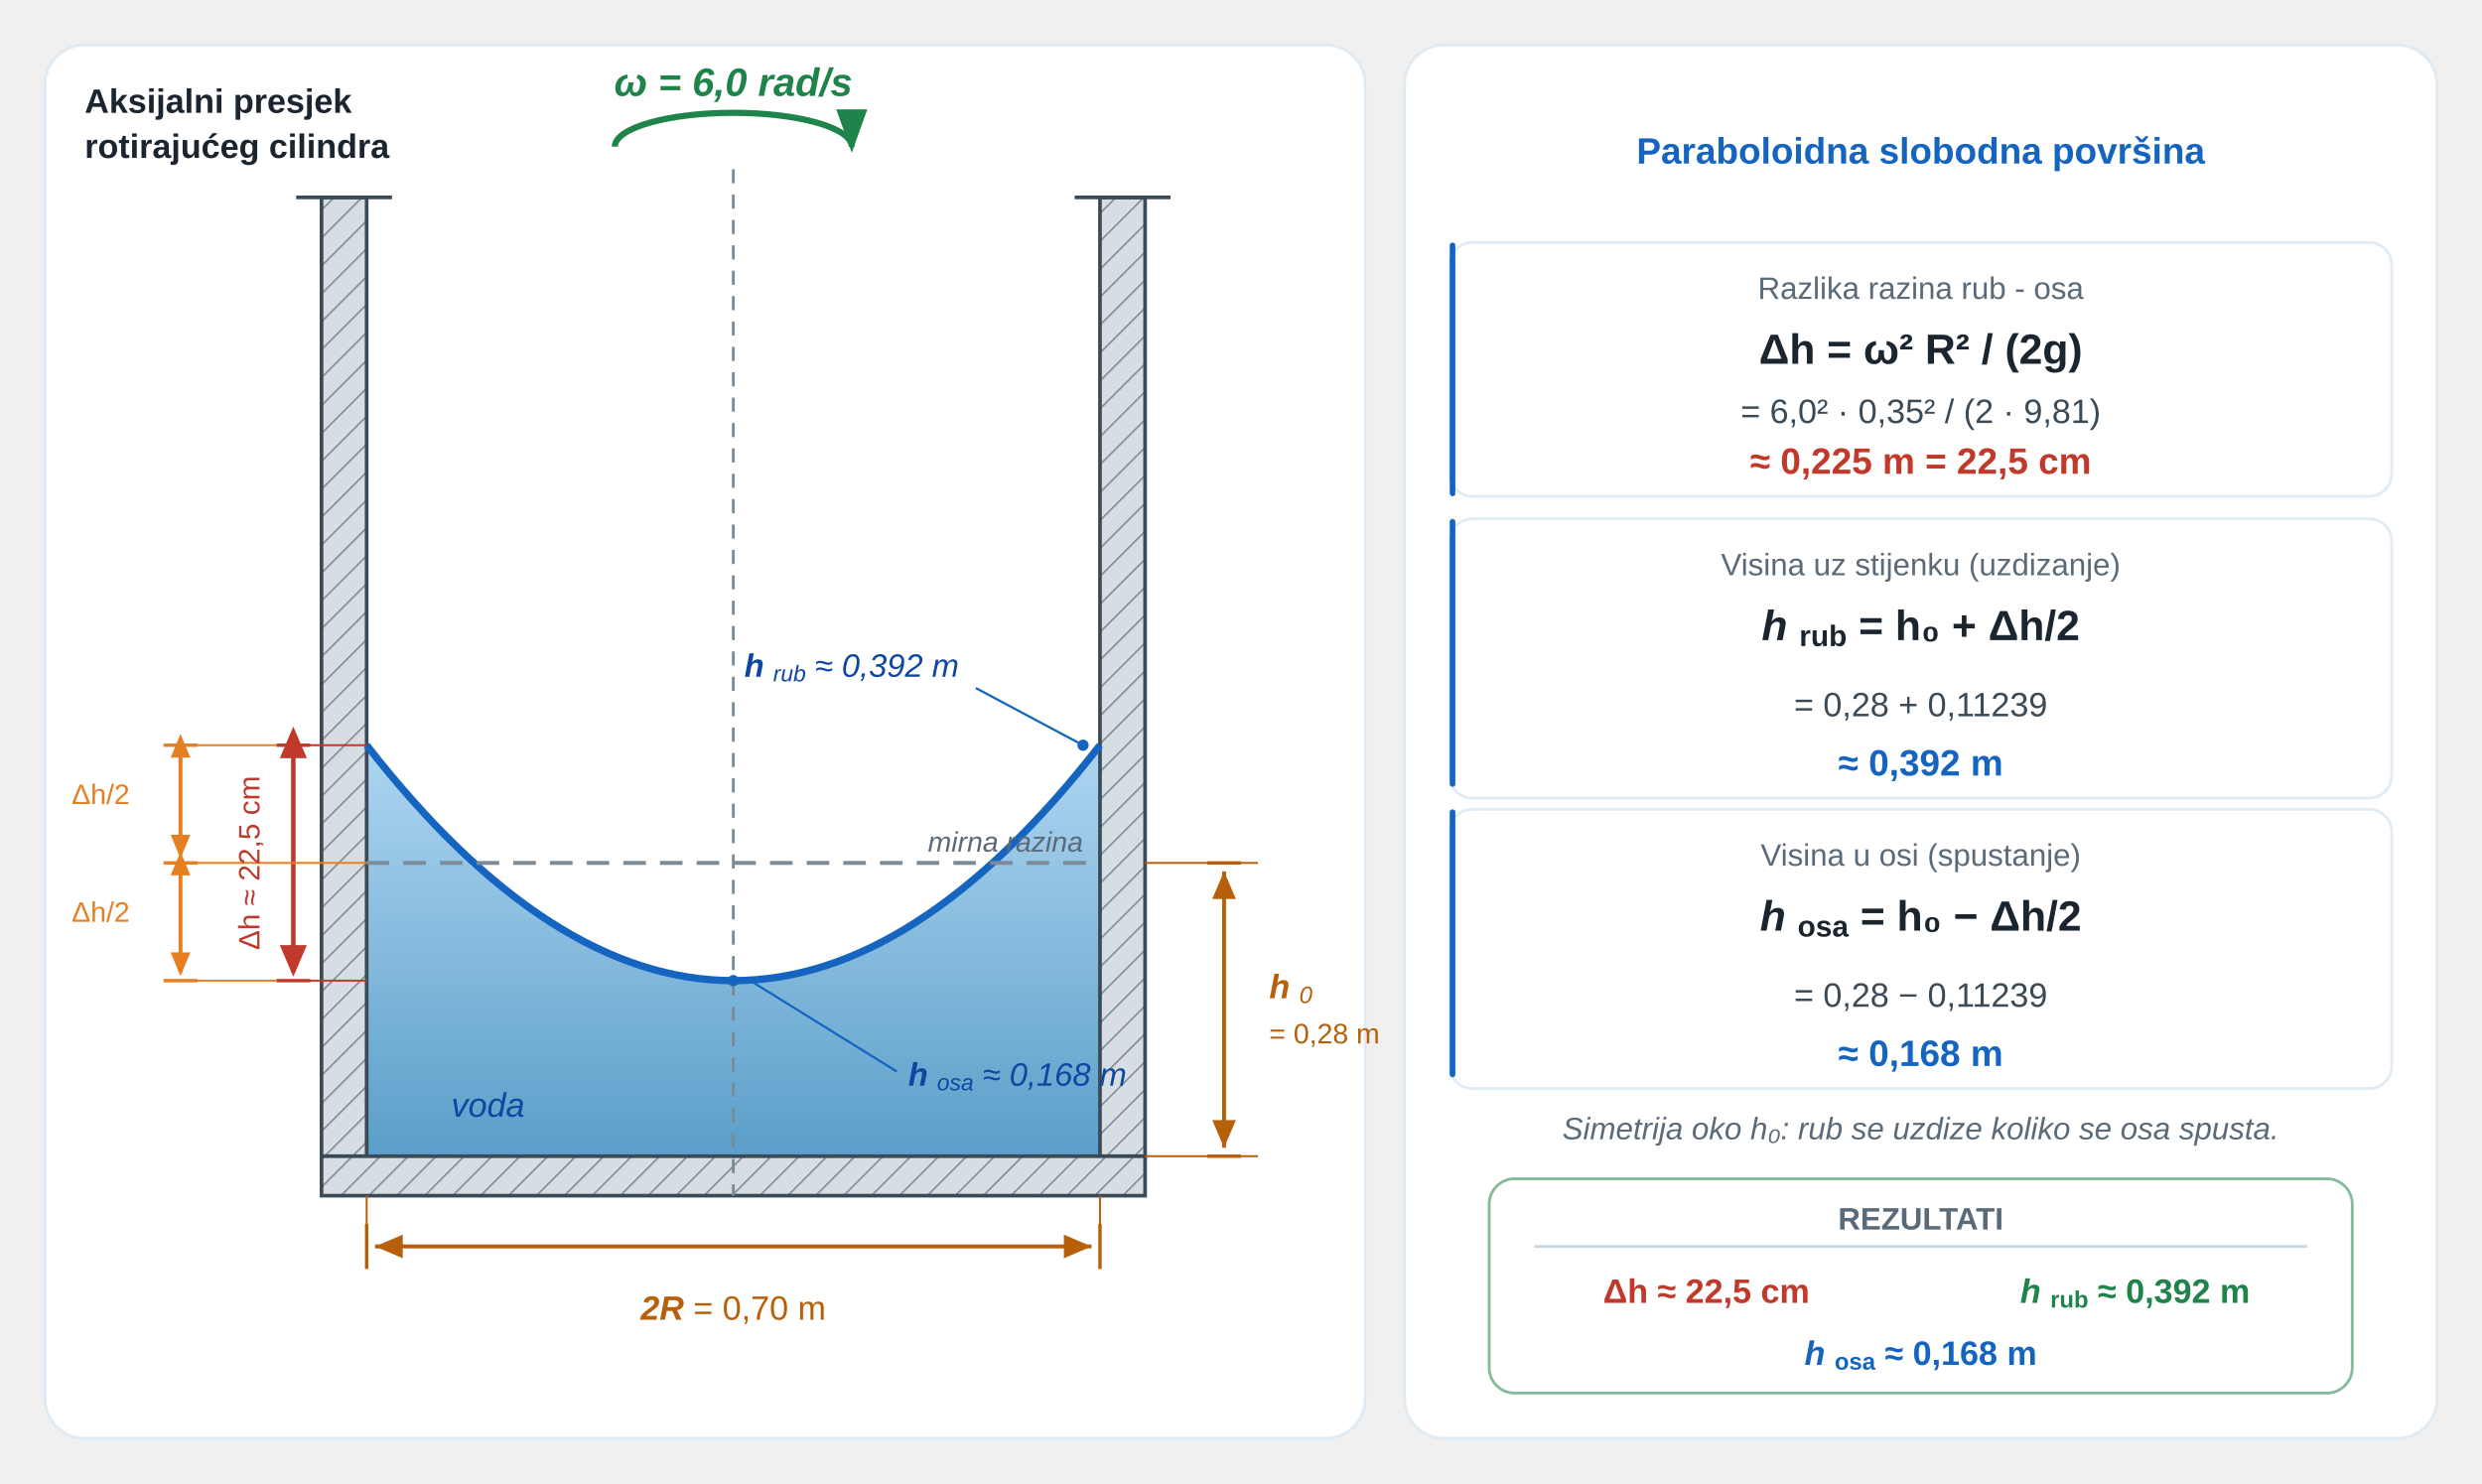
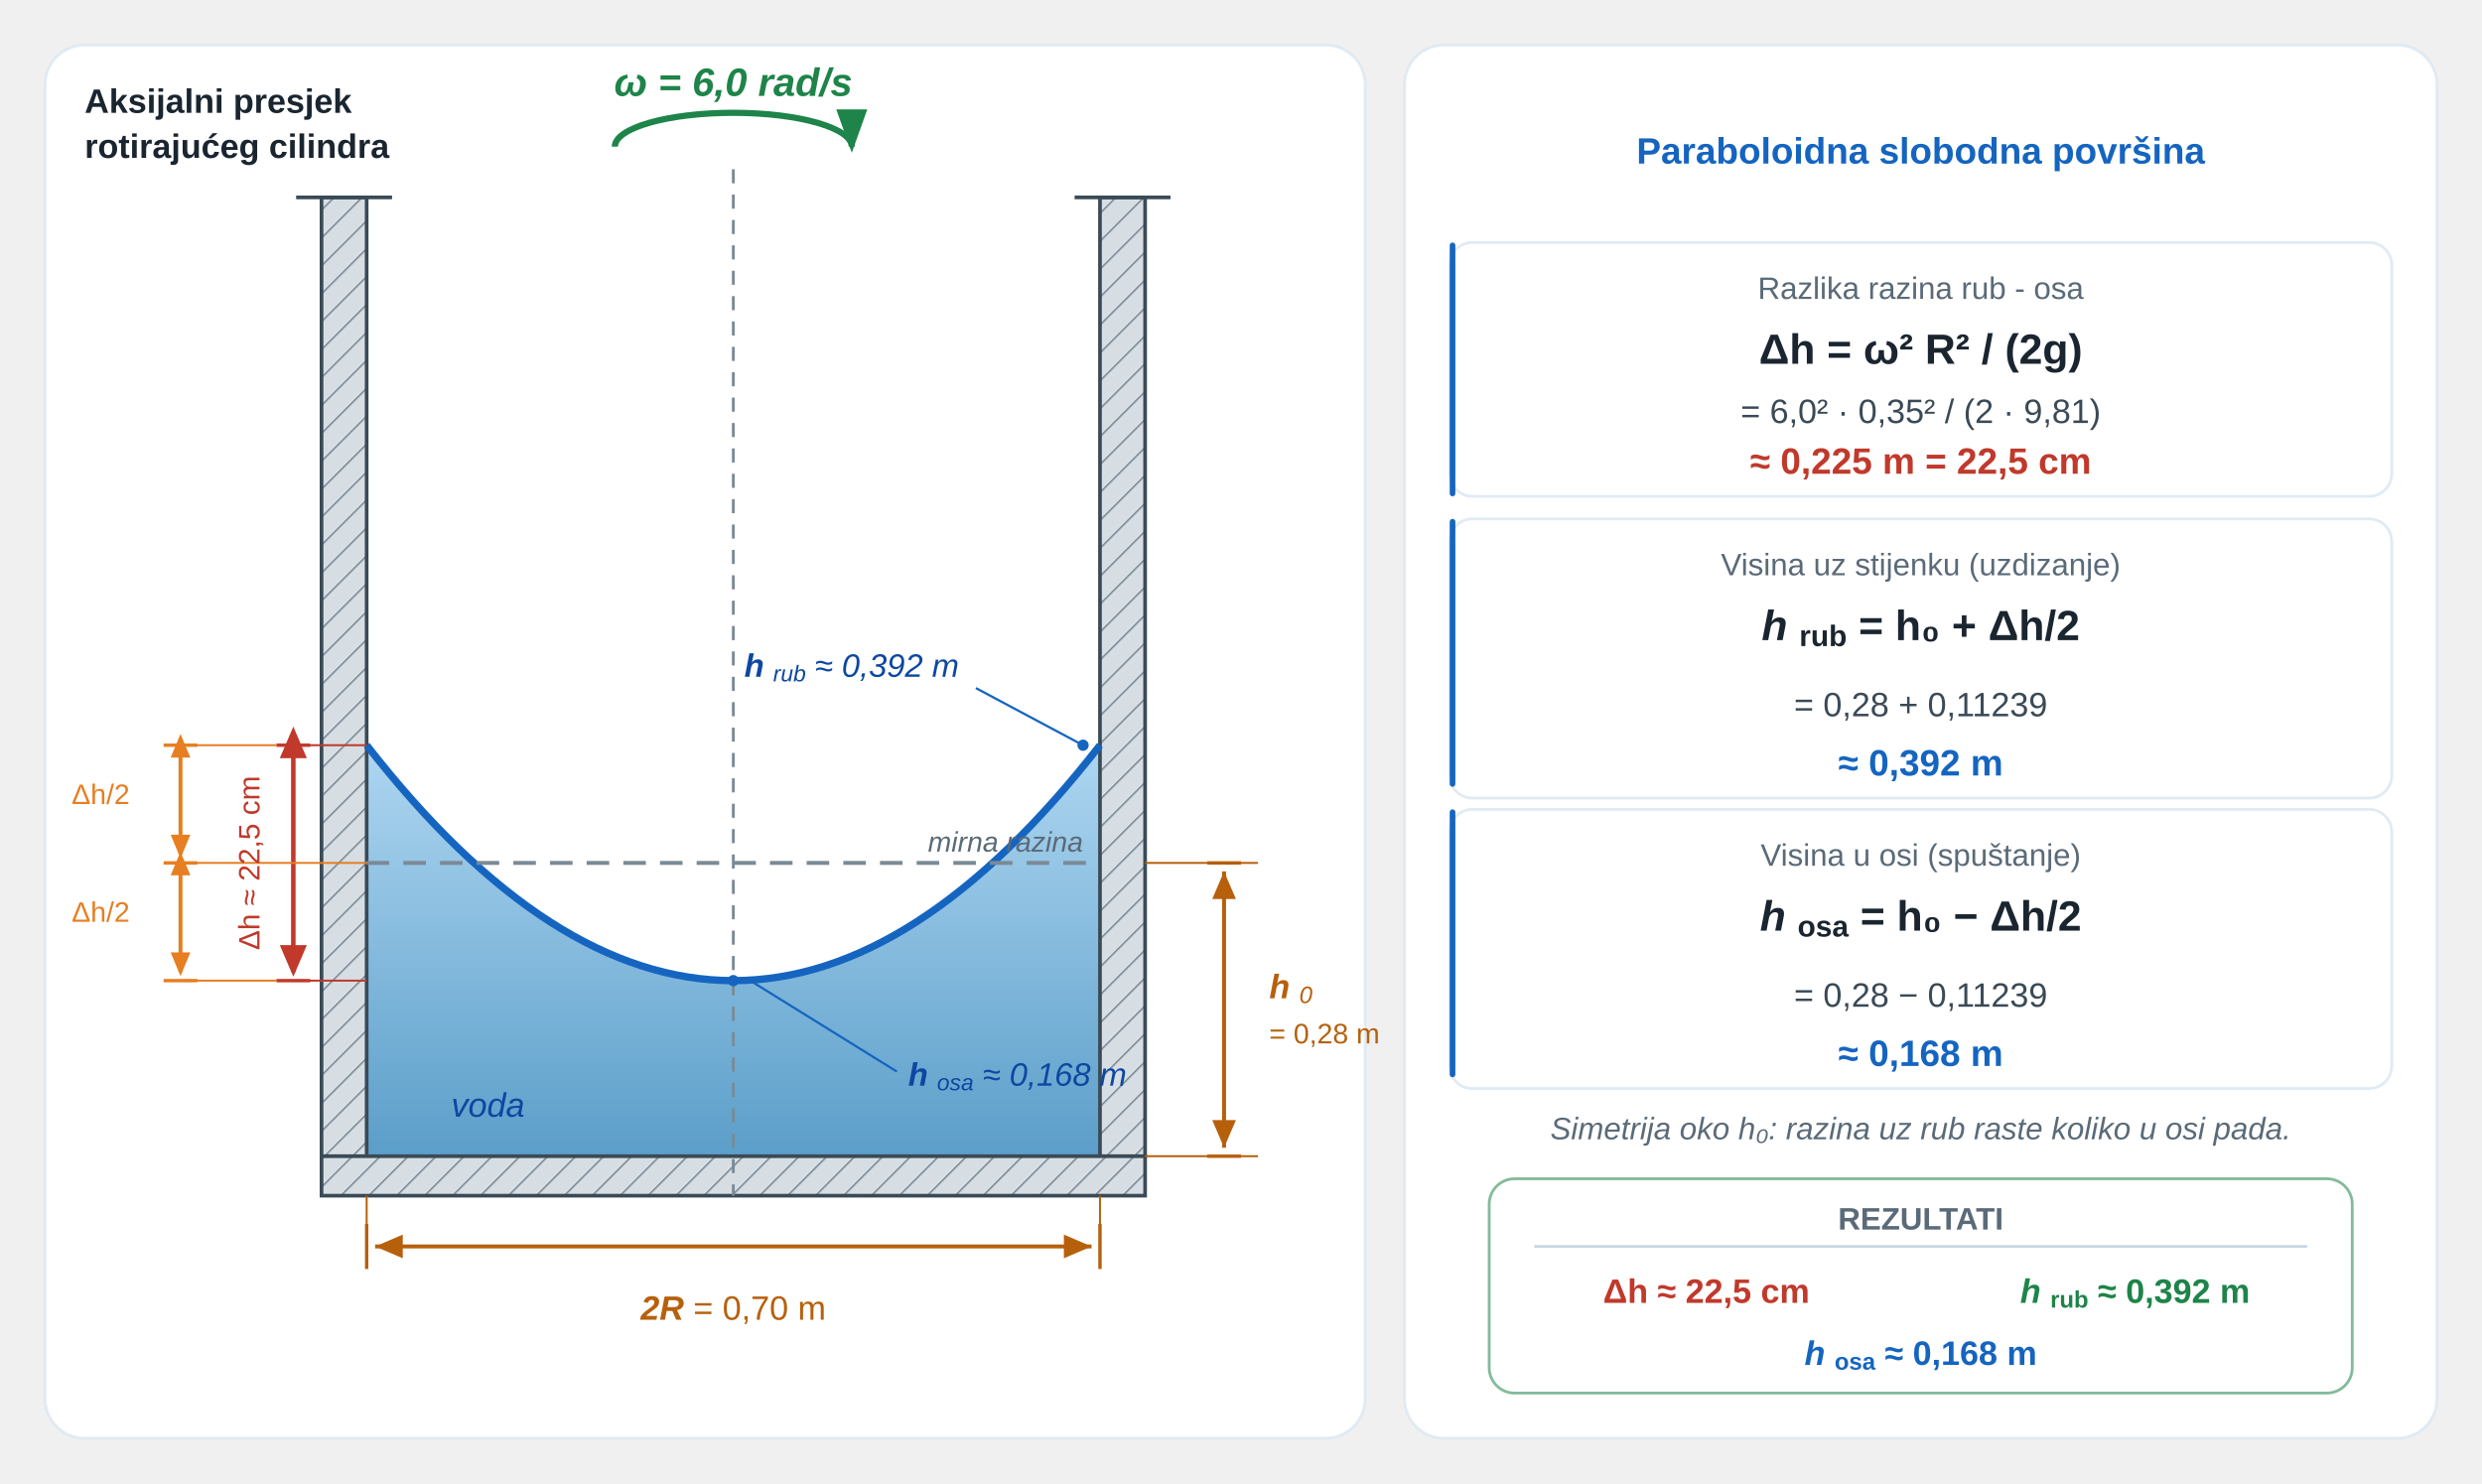
<svg xmlns="http://www.w3.org/2000/svg" viewBox="0 0 880 526" role="img" aria-labelledby="u04frc_title u04frc_desc" preserveAspectRatio="xMidYMid meet" style="display:block;width:100%;max-width:860px;height:auto;">
  <defs>
    <linearGradient id="u04frc_voda" x1="0" y1="0" x2="0" y2="1">
      <stop offset="0%" stop-color="#aed6f1" />
      <stop offset="100%" stop-color="#5b9ec9" />
    </linearGradient>
    <pattern id="u04frc_hatch" width="7" height="7" patternUnits="userSpaceOnUse" patternTransform="rotate(45)">
      <rect width="7" height="7" fill="#d7dee3" />
      <line x1="0" y1="0" x2="0" y2="7" stroke="#7a8a96" stroke-width="1.1" />
    </pattern>
    <marker id="u04frc_dim" markerWidth="7" markerHeight="6" refX="7" refY="3" orient="auto">
      <path d="M0,0 L0,6 L7,3 z" fill="#b7600c" />
    </marker>
    <marker id="u04frc_dimL" markerWidth="7" markerHeight="6" refX="7" refY="3" orient="auto-start-reverse">
      <path d="M0,0 L0,6 L7,3 z" fill="#b7600c" />
    </marker>
    <marker id="u04frc_dh" markerWidth="7" markerHeight="6" refX="6" refY="3" orient="auto">
      <path d="M0,0 L0,6 L7,3 z" fill="#c0392b" />
    </marker>
    <marker id="u04frc_dhL" markerWidth="7" markerHeight="6" refX="1" refY="3" orient="auto-start-reverse">
      <path d="M0,0 L0,6 L7,3 z" fill="#c0392b" />
    </marker>
    <marker id="u04frc_dho" markerWidth="6" markerHeight="5" refX="5" refY="2.5" orient="auto">
      <path d="M0,0 L0,5 L6,2.5 z" fill="#e67e22" />
    </marker>
    <marker id="u04frc_dhoL" markerWidth="6" markerHeight="5" refX="1" refY="2.5" orient="auto-start-reverse">
      <path d="M0,0 L0,5 L6,2.5 z" fill="#e67e22" />
    </marker>
    <marker id="u04frc_om" markerWidth="7" markerHeight="5" refX="6" refY="2.5" orient="auto">
      <path d="M0,0 L0,5 L7,2.5 z" fill="#1e8449" />
    </marker>
    <marker id="u04rot_dim" markerWidth="6" markerHeight="5" refX="6" refY="2.5" orient="auto">
      <path d="M0 0 L0 5 L6 2.5 Z" fill="#b7600c" stroke="none" stroke-width="1.2" />
    </marker>
    <marker id="u04rot_dimL" markerWidth="6" markerHeight="5" refX="6" refY="2.5" orient="auto-start-reverse">
      <path d="M0 0 L0 5 L6 2.5 Z" fill="#b7600c" stroke="none" stroke-width="1.2" />
    </marker>
  </defs>
  <rect x="16" y="16" width="468" height="494.0" rx="14" fill="white" stroke="#d4e3f0" stroke-width="1" stroke-opacity="0.65" />
  <rect x="498" y="16" width="366" height="494.0" rx="14" fill="white" stroke="#d4e3f0" stroke-width="1" stroke-opacity="0.65" />
  <path d="M130 264.257 Q260.0 431.229 390 264.257 L390 410 H130 Z" fill="url(#u04frc_voda)" />
  <rect x="114" y="70" width="16" height="340" fill="url(#u04frc_hatch)" stroke="#3a4a56" stroke-width="1.3" />
  <rect x="390" y="70" width="16" height="340" fill="url(#u04frc_hatch)" stroke="#3a4a56" stroke-width="1.3" />
  <rect x="114" y="410" width="292" height="14" fill="url(#u04frc_hatch)" stroke="#3a4a56" stroke-width="1.3" />
  <path d="M130 264.257 Q260.0 431.229 390 264.257" fill="none" stroke="#1565c0" stroke-width="2.6" />
  <line x1="105" y1="70" x2="139" y2="70" stroke="#3a4a56" stroke-width="1.3" />
  <line x1="381" y1="70" x2="415" y2="70" stroke="#3a4a56" stroke-width="1.3" />
  <line x1="130" y1="306" x2="390" y2="306" stroke="#7a8a96" stroke-width="1.4" stroke-dasharray="8,5" />
  <line x1="260" y1="60" x2="260" y2="424" stroke="#7a8a96" stroke-width="1" stroke-dasharray="5,4" />
  <path d="M 218,52 A 42,12 0 0 1 302,52" fill="none" stroke="#1e8449" stroke-width="2.2" marker-end="url(#u04frc_om)" />
  <line x1="130" y1="264.257" x2="104" y2="264.257" stroke="#c0392b" stroke-width="0.7" />
  <line x1="130" y1="347.743" x2="104" y2="347.743" stroke="#c0392b" stroke-width="0.7" />
  <line x1="110" y1="264.257" x2="98" y2="264.257" stroke="#c0392b" stroke-width="1.2" />
  <line x1="110" y1="347.743" x2="98" y2="347.743" stroke="#c0392b" stroke-width="1.2" />
  <line x1="104" y1="267.257" x2="104" y2="344.743" stroke="#c0392b" stroke-width="1.6" marker-start="url(#u04frc_dhL)" marker-end="url(#u04frc_dh)" />
  <line x1="98" y1="264.257" x2="64" y2="264.257" stroke="#e67e22" stroke-width="0.7" />
  <line x1="130" y1="306" x2="64" y2="306" stroke="#e67e22" stroke-width="0.7" />
  <line x1="98" y1="347.743" x2="64" y2="347.743" stroke="#e67e22" stroke-width="0.7" />
  <line x1="70" y1="264.257" x2="58" y2="264.257" stroke="#e67e22" stroke-width="1.2" />
  <line x1="70" y1="306" x2="58" y2="306" stroke="#e67e22" stroke-width="1.2" />
  <line x1="70" y1="347.743" x2="58" y2="347.743" stroke="#e67e22" stroke-width="1.2" />
  <line x1="64" y1="267.257" x2="64" y2="303" stroke="#e67e22" stroke-width="1.4" marker-start="url(#u04frc_dhoL)" marker-end="url(#u04frc_dho)" />
  <line x1="64" y1="309" x2="64" y2="344.743" stroke="#e67e22" stroke-width="1.4" marker-start="url(#u04frc_dhoL)" marker-end="url(#u04frc_dho)" />
  <line x1="384" y1="264.257" x2="346" y2="244" stroke="#1565c0" stroke-width="0.8" />
  <circle cx="384" cy="264.257" r="2" fill="#1565c0" />
  <line x1="266" y1="347.743" x2="318" y2="380" stroke="#1565c0" stroke-width="0.8" />
  <circle cx="260" cy="347.743" r="2" fill="#1565c0" />
  <rect x="514" y="36" width="334" height="34" rx="8" fill="white" stroke="none" />
  <rect x="514" y="52" width="334" height="18" fill="white" stroke="none" />
  <rect x="514" y="86" width="334" height="90" rx="8" fill="white" stroke="#cfe0ee" stroke-width="1" stroke-opacity="0.65" />
  <rect x="514" y="86" width="2" height="90" rx="1" fill="#1565c0" />
  <rect x="514" y="184" width="334" height="99" rx="8" fill="white" stroke="#cfe0ee" stroke-width="1" stroke-opacity="0.65" />
  <rect x="514" y="184" width="2" height="95.0" rx="1" fill="#1565c0" />
  <rect x="514" y="274" width="334" height="99" rx="8" fill="white" stroke="#cfe0ee" stroke-width="1" stroke-opacity="0.65" transform="translate(0 13)" />
  <rect x="514" y="274" width="2" height="95.0" rx="1" fill="#1565c0" transform="translate(0 13)" />
  <rect x="528" y="392" width="306" height="76" rx="9" fill="white" stroke="#1e8449" stroke-width="1" stroke-opacity="0.55" transform="translate(0 26)" />
  <line x1="544" y1="416" x2="818" y2="416" stroke="#c8d6e4" stroke-width="1" transform="translate(0 26)" />
  <line x1="406" y1="306" x2="446" y2="306" stroke="#b7600c" stroke-width="0.7" />
  <line x1="406" y1="410" x2="446" y2="410" stroke="#b7600c" stroke-width="0.7" />
  <line x1="440" y1="306" x2="428" y2="306" stroke="#b7600c" stroke-width="1.2" />
  <line x1="440" y1="410" x2="428" y2="410" stroke="#b7600c" stroke-width="1.2" />
  <line x1="434" y1="309" x2="434" y2="407" stroke="#b7600c" stroke-width="1.4" marker-start="url(#u04frc_dimL)" marker-end="url(#u04frc_dim)" />
  <line x1="130" y1="424" x2="130" y2="446" stroke="#b7600c" stroke-width="0.7" />
  <line x1="390" y1="424" x2="390" y2="446" stroke="#b7600c" stroke-width="0.7" />
  <line x1="130" y1="450" x2="130" y2="434" stroke="#b7600c" stroke-width="1.2" />
  <line x1="390" y1="450" x2="390" y2="434" stroke="#b7600c" stroke-width="1.2" />
  <line x1="133" y1="442" x2="387" y2="442" stroke="#b7600c" stroke-width="1.4" marker-start="url(#u04frc_dimL)" marker-end="url(#u04frc_dim)" />
  <text x="30" y="40" font-family="'Segoe UI',Arial,sans-serif" font-size="12" font-weight="700" fill="#1a2530">Aksijalni presjek</text>
  <text x="30" y="56" font-family="'Segoe UI',Arial,sans-serif" font-size="12" font-weight="700" fill="#1a2530">rotirajućeg cilindra</text>
  <text x="260" y="34" font-family="'Segoe UI',Arial,sans-serif" font-size="14" font-style="italic" font-weight="700" text-anchor="middle" fill="#1e8449">ω = 6,0 rad/s</text>
  <text x="340" y="240" font-family="'Segoe UI',Arial,sans-serif" font-size="11.5" text-anchor="end" font-style="italic" fill="#0d47a1">
    <tspan font-weight="700">h</tspan>
    <tspan baseline-shift="sub" font-size="0.7em">rub</tspan> ≈ 0,392 m</text>
  <text x="322" y="385" font-family="'Segoe UI',Arial,sans-serif" font-size="11.5" font-style="italic" fill="#0d47a1">
    <tspan font-weight="700">h</tspan>
    <tspan baseline-shift="sub" font-size="0.7em">osa</tspan> ≈ 0,168 m</text>
  <text x="384" y="302" font-family="'Segoe UI',Arial,sans-serif" font-size="10" text-anchor="end" fill="#5a6a78" font-style="italic">mirna razina</text>
  <text x="160" y="396" font-family="'Segoe UI',Arial,sans-serif" font-size="12" font-style="italic" fill="#0d47a1">voda</text>
  <text x="681" y="58" font-family="'Segoe UI',Arial,sans-serif" font-size="13" font-weight="700" text-anchor="middle" fill="#1565c0">Paraboloidna slobodna površina</text>
  <text x="681" y="106" font-family="'Segoe UI',Arial,sans-serif" font-size="11" text-anchor="middle" fill="#5a6a78">Razlika razina rub - osa</text>
  <text x="681" y="129" font-family="'Segoe UI',Arial,sans-serif" font-size="15" font-weight="700" text-anchor="middle" fill="#1a2530">Δh = ω² R² / (2g)</text>
  <text x="681" y="150" font-family="'Segoe UI',Arial,sans-serif" font-size="12" text-anchor="middle" fill="#3a4a56">= 6,0² · 0,35² / (2 · 9,81)</text>
  <text x="681" y="168" font-family="'Segoe UI',Arial,sans-serif" font-size="13" font-weight="700" text-anchor="middle" fill="#c0392b">≈ 0,225 m = 22,5 cm</text>
  <text x="681" y="204" font-family="'Segoe UI',Arial,sans-serif" font-size="11" text-anchor="middle" fill="#5a6a78">Visina uz stijenku (uzdizanje)</text>
  <text x="681" y="227" font-family="'Segoe UI',Arial,sans-serif" font-size="15" font-weight="700" text-anchor="middle" fill="#1a2530">
    <tspan font-style="italic">h</tspan>
    <tspan baseline-shift="sub" font-size="0.7em">rub</tspan> = h₀ + Δh/2</text>
  <text x="681" y="246" font-family="'Segoe UI',Arial,sans-serif" font-size="12" text-anchor="middle" fill="#3a4a56" transform="translate(0 8)">= 0,28 + 0,11239</text>
  <text x="681" y="262" font-family="'Segoe UI',Arial,sans-serif" font-size="13" font-weight="700" text-anchor="middle" fill="#1565c0" transform="translate(0 13)">≈ 0,392 m</text>
-   <text x="681" y="294" font-family="'Segoe UI',Arial,sans-serif" font-size="11" text-anchor="middle" fill="#5a6a78" transform="translate(0 13)">Visina u osi (spustanje)</text>
+   <text x="681" y="294" font-family="'Segoe UI',Arial,sans-serif" font-size="11" text-anchor="middle" fill="#5a6a78" transform="translate(0 13)">Visina u osi (spuštanje)</text>
  <text x="681" y="317" font-family="'Segoe UI',Arial,sans-serif" font-size="15" font-weight="700" text-anchor="middle" fill="#1a2530" transform="translate(0 13)">
    <tspan font-style="italic">h</tspan>
    <tspan baseline-shift="sub" font-size="0.7em">osa</tspan> = h₀ − Δh/2</text>
  <text x="681" y="336" font-family="'Segoe UI',Arial,sans-serif" font-size="12" text-anchor="middle" fill="#3a4a56" transform="translate(0 13) translate(0 8)">= 0,28 − 0,11239</text>
  <text x="681" y="352" font-family="'Segoe UI',Arial,sans-serif" font-size="13" font-weight="700" text-anchor="middle" fill="#1565c0" transform="translate(0 26)">≈ 0,168 m</text>
-   <text x="681" y="378" font-family="'Segoe UI',Arial,sans-serif" font-size="11" font-style="italic" text-anchor="middle" fill="#5a6a78" transform="translate(0 26)">Simetrija oko h₀: rub se uzdize koliko se osa spusta.</text>
+   <text x="681" y="378" font-family="'Segoe UI',Arial,sans-serif" font-size="11" font-style="italic" text-anchor="middle" fill="#5a6a78" transform="translate(0 26)">Simetrija oko h₀: razina uz rub raste koliko u osi pada.</text>
  <text x="681" y="410" font-family="'Segoe UI',Arial,sans-serif" font-size="11" font-weight="700" text-anchor="middle" fill="#5a6a78" transform="translate(0 26)">REZULTATI</text>
  <text x="605" y="436" font-family="'Segoe UI',Arial,sans-serif" font-size="12" font-weight="700" text-anchor="middle" fill="#c0392b" transform="translate(0 26)">Δh ≈ 22,5 cm</text>
  <text x="757" y="436" font-family="'Segoe UI',Arial,sans-serif" font-size="12" font-weight="700" text-anchor="middle" fill="#1e8449" transform="translate(0 26)">
    <tspan font-style="italic">h</tspan>
    <tspan baseline-shift="sub" font-size="0.7em">rub</tspan> ≈ 0,392 m</text>
  <text x="681" y="458" font-family="'Segoe UI',Arial,sans-serif" font-size="12" font-weight="700" text-anchor="middle" fill="#1565c0" transform="translate(0 26)">
    <tspan font-style="italic">h</tspan>
    <tspan baseline-shift="sub" font-size="0.7em">osa</tspan> ≈ 0,168 m</text>
  <text x="450" y="354" font-family="'Segoe UI',Arial,sans-serif" font-size="12" font-style="italic" fill="#b7600c">
    <tspan font-weight="700">h</tspan>
    <tspan baseline-shift="sub" font-size="0.7em">0</tspan>
  </text>
  <text x="450.0" y="370.0" font-family="'Segoe UI',Arial,sans-serif" font-size="10" fill="#b7600c">= 0,28 m</text>
  <text x="260" y="468" font-family="'Segoe UI',Arial,sans-serif" font-size="12" text-anchor="middle" fill="#b7600c">
    <tspan font-style="italic" font-weight="700">2R</tspan> = 0,70 m</text>
  <text x="92" y="306.0" font-family="'Segoe UI',Arial,sans-serif" font-size="10.5" fill="#c0392b" text-anchor="middle" transform="rotate(-90 92 306.0)">Δh ≈ 22,5 cm</text>
  <text x="46" y="285.128" font-family="'Segoe UI',Arial,sans-serif" font-size="10" fill="#e67e22" text-anchor="end">Δh/2</text>
  <text x="46" y="326.872" font-family="'Segoe UI',Arial,sans-serif" font-size="10" fill="#e67e22" text-anchor="end">Δh/2</text>
</svg>
